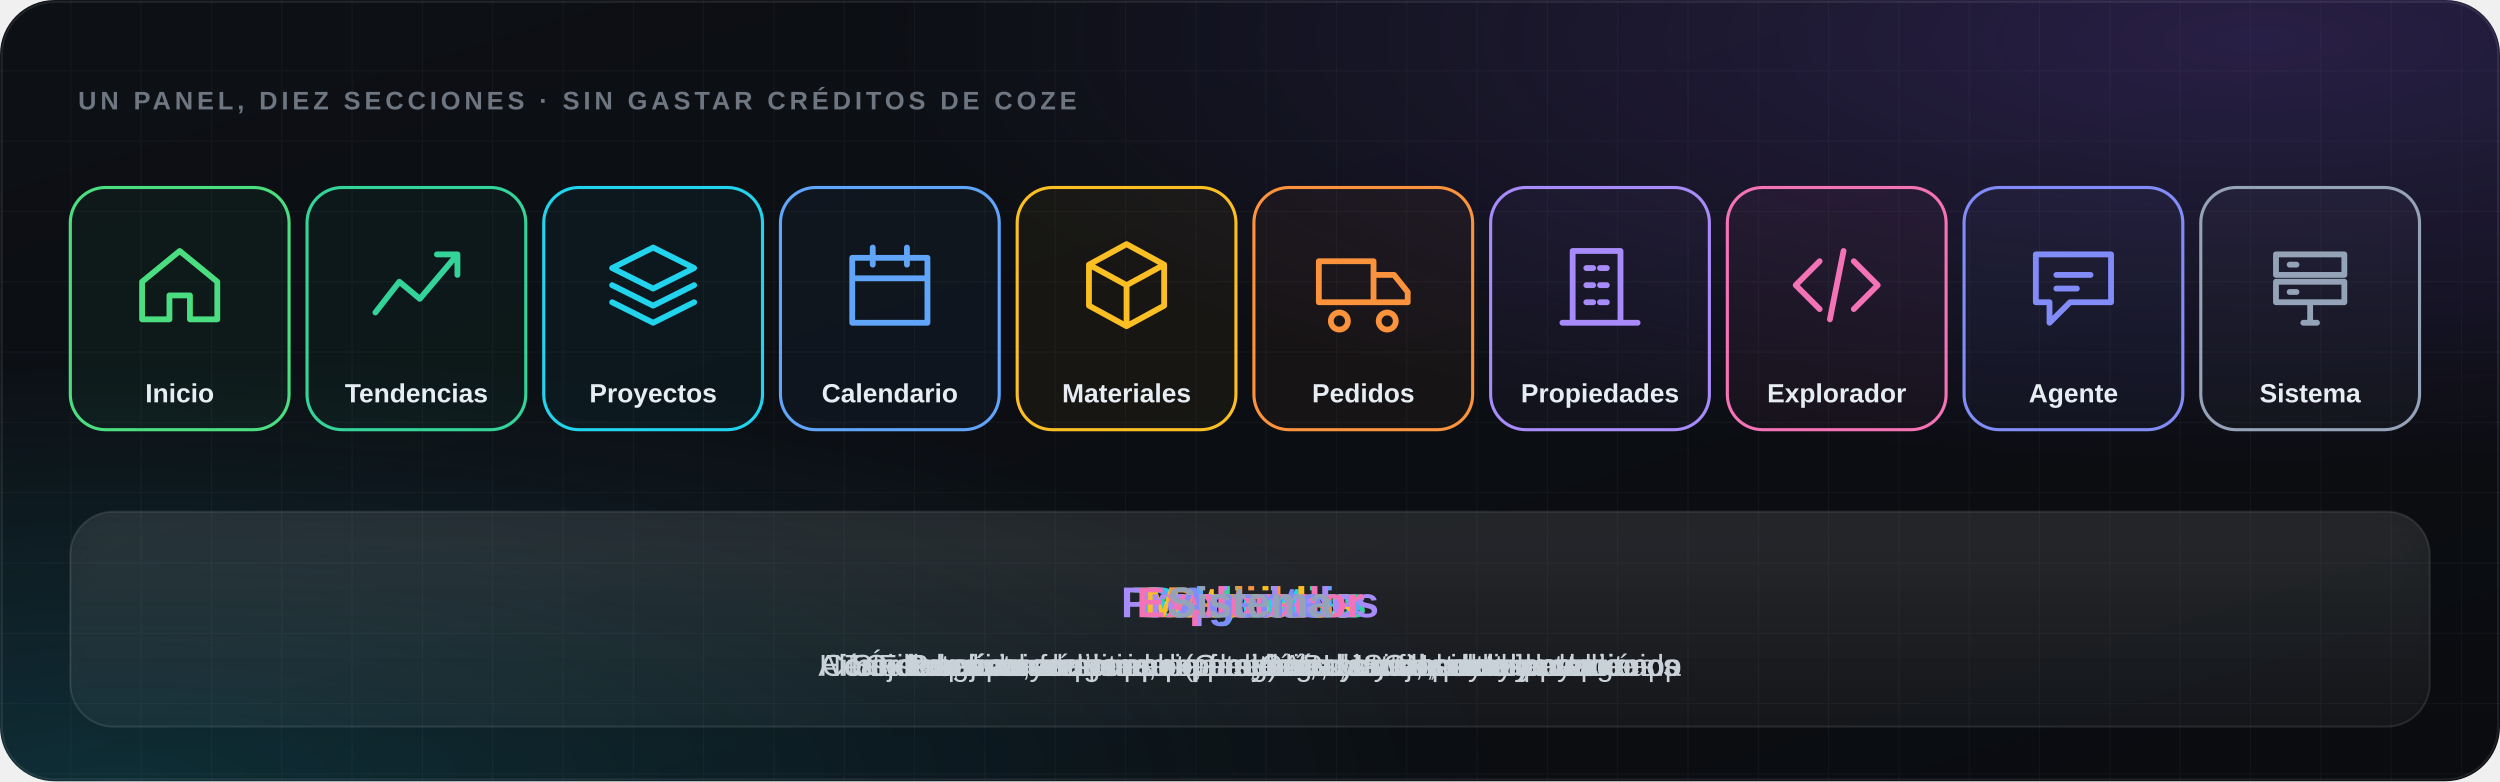
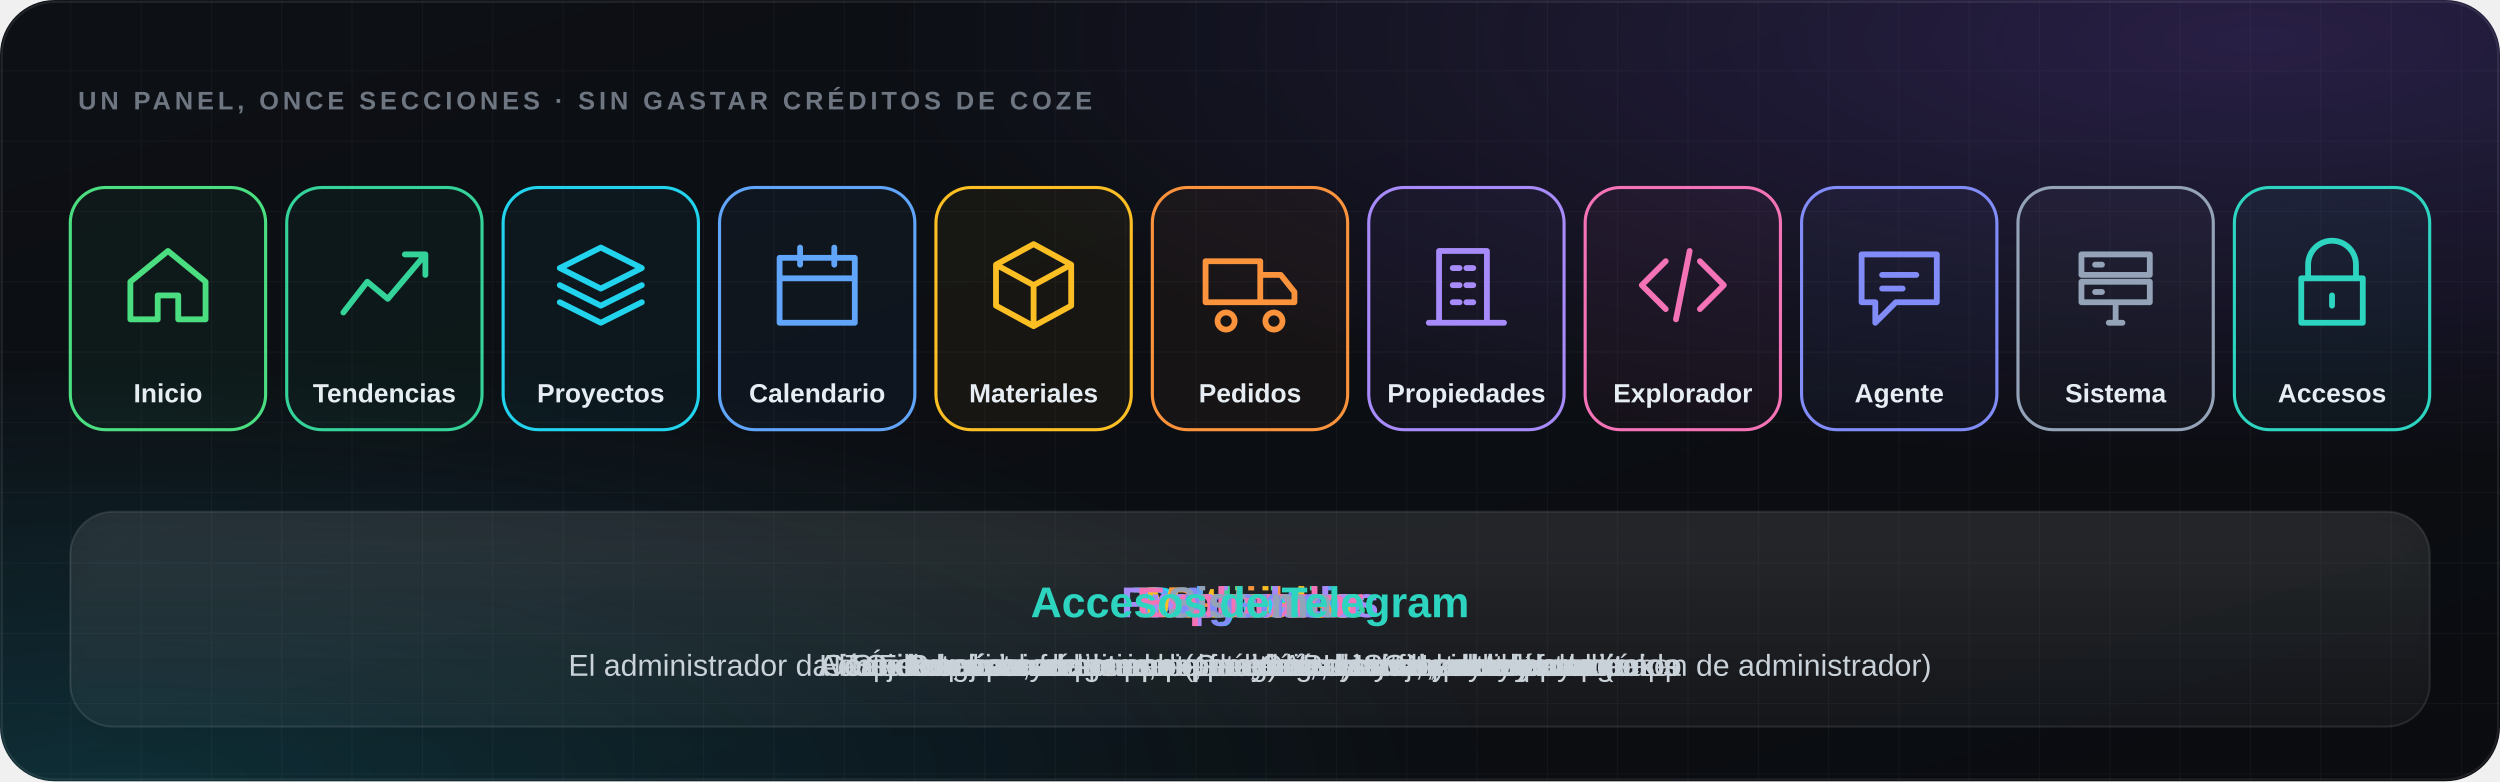
<svg xmlns="http://www.w3.org/2000/svg" width="1280" height="400" viewBox="0 0 1280 400" role="img" aria-labelledby="t d">
  <defs>
    <linearGradient id="bg" x1="0" y1="0" x2="1" y2="1">
      <stop offset="0" stop-color="#0d1015" />
      <stop offset="1" stop-color="#0a0c10" />
    </linearGradient>
    <radialGradient id="gV" cx="0.9" cy="0.05" r="0.55">
      <stop offset="0" stop-color="#8b5cf6" stop-opacity="0.22" />
      <stop offset="1" stop-color="#8b5cf6" stop-opacity="0" />
    </radialGradient>
    <radialGradient id="gC" cx="0.05" cy="1" r="0.55">
      <stop offset="0" stop-color="#22d3ee" stop-opacity="0.16" />
      <stop offset="1" stop-color="#22d3ee" stop-opacity="0" />
    </radialGradient>
    <linearGradient id="glass" x1="0" y1="0" x2="0" y2="1">
      <stop offset="0" stop-color="#ffffff" stop-opacity="0.09" />
      <stop offset="1" stop-color="#ffffff" stop-opacity="0.03" />
    </linearGradient>
    <linearGradient id="hub" x1="0" y1="0" x2="1" y2="1">
      <stop offset="0" stop-color="#86efac" />
      <stop offset="1" stop-color="#16a34a" />
    </linearGradient>
    <pattern id="grid" width="36" height="36" patternUnits="userSpaceOnUse">
      <path d="M36 0H0V36" fill="none" stroke="#ffffff" stroke-opacity="0.035" />
    </pattern>
    <filter id="sh" x="-20%" y="-20%" width="140%" height="150%">
      <feDropShadow dx="0" dy="8" stdDeviation="8" flood-color="#000" flood-opacity="0.5" />
    </filter>
    <filter id="dot" x="-200%" y="-200%" width="500%" height="500%">
      <feDropShadow dx="0" dy="0" stdDeviation="3" flood-color="#ffffff" flood-opacity="0.9" />
    </filter>
    <filter id="glow" x="-50%" y="-50%" width="200%" height="200%">
      <feDropShadow dx="0" dy="0" stdDeviation="9" flood-color="#4ade80" flood-opacity="0.5" />
    </filter>
    <marker id="arr" viewBox="0 0 10 10" refX="8" refY="5" markerWidth="7" markerHeight="7" orient="auto-start-reverse">
      <path d="M0 0 L10 5 L0 10 Z" fill="#9aa4b2" />
    </marker>
    <style>
-     @keyframes d0 { 0%, 0% { opacity: 0; transform: translateY(6px); } 3%, 9.8% { opacity: 1; transform: none; } 12.8%, 100% { opacity: 0; transform: none; } }
-     .d0 { animation: d0 13.5s ease-out infinite; }
-     @keyframes d1 { 0%, 10% { opacity: 0; transform: translateY(6px); } 13%, 19.8% { opacity: 1; transform: none; } 22.8%, 100% { opacity: 0; transform: none; } }
-     .d1 { animation: d1 13.5s ease-out infinite; }
-     @keyframes d2 { 0%, 20% { opacity: 0; transform: translateY(6px); } 23%, 29.8% { opacity: 1; transform: none; } 32.8%, 100% { opacity: 0; transform: none; } }
-     .d2 { animation: d2 13.5s ease-out infinite; }
-     @keyframes d3 { 0%, 30% { opacity: 0; transform: translateY(6px); } 33%, 39.8% { opacity: 1; transform: none; } 42.8%, 100% { opacity: 0; transform: none; } }
-     .d3 { animation: d3 13.5s ease-out infinite; }
-     @keyframes d4 { 0%, 40% { opacity: 0; transform: translateY(6px); } 43%, 49.8% { opacity: 1; transform: none; } 52.8%, 100% { opacity: 0; transform: none; } }
-     .d4 { animation: d4 13.5s ease-out infinite; }
-     @keyframes d5 { 0%, 50% { opacity: 0; transform: translateY(6px); } 53%, 59.8% { opacity: 1; transform: none; } 62.8%, 100% { opacity: 0; transform: none; } }
-     .d5 { animation: d5 13.5s ease-out infinite; }
-     @keyframes d6 { 0%, 60% { opacity: 0; transform: translateY(6px); } 63%, 69.8% { opacity: 1; transform: none; } 72.8%, 100% { opacity: 0; transform: none; } }
-     .d6 { animation: d6 13.5s ease-out infinite; }
-     @keyframes d7 { 0%, 70% { opacity: 0; transform: translateY(6px); } 73%, 79.8% { opacity: 1; transform: none; } 82.8%, 100% { opacity: 0; transform: none; } }
-     .d7 { animation: d7 13.5s ease-out infinite; }
-     @keyframes d8 { 0%, 80% { opacity: 0; transform: translateY(6px); } 83%, 89.8% { opacity: 1; transform: none; } 92.8%, 100% { opacity: 0; transform: none; } }
-     .d8 { animation: d8 13.5s ease-out infinite; }
-     @keyframes d9 { 0%, 90% { opacity: 0; transform: translateY(6px); } 93%, 99.8% { opacity: 1; transform: none; } 100%, 100% { opacity: 0; transform: none; } }
-     .d9 { animation: d9 13.5s ease-out infinite; }
-     .tile { animation: sel 13.5s ease-in-out infinite; }
-     .arriba { animation: arriba 13.5s ease-in-out infinite; transform-box: fill-box; transform-origin: center; }
-     @keyframes sel { 0% { stroke-opacity: 1; fill-opacity: 0.2; } 9% { stroke-opacity: 1; fill-opacity: 0.2; } 11%, 100% { stroke-opacity: 0.3; fill-opacity: 0.05; } }
-     @keyframes arriba { 0% { transform: translateY(-5px) scale(1.1); } 9% { transform: translateY(-5px) scale(1.1); } 11%, 100% { transform: none; } }
+     @keyframes d0 { 0%, 0% { opacity: 0; transform: translateY(6px); } 2.7%, 8.9% { opacity: 1; transform: none; } 11.6%, 100% { opacity: 0; transform: none; } }
+     .d0 { animation: d0 14.85s ease-out infinite; }
+     @keyframes d1 { 0%, 9.1% { opacity: 0; transform: translateY(6px); } 11.8%, 18% { opacity: 1; transform: none; } 20.7%, 100% { opacity: 0; transform: none; } }
+     .d1 { animation: d1 14.85s ease-out infinite; }
+     @keyframes d2 { 0%, 18.2% { opacity: 0; transform: translateY(6px); } 20.9%, 27.1% { opacity: 1; transform: none; } 29.8%, 100% { opacity: 0; transform: none; } }
+     .d2 { animation: d2 14.85s ease-out infinite; }
+     @keyframes d3 { 0%, 27.3% { opacity: 0; transform: translateY(6px); } 30%, 36.2% { opacity: 1; transform: none; } 38.9%, 100% { opacity: 0; transform: none; } }
+     .d3 { animation: d3 14.85s ease-out infinite; }
+     @keyframes d4 { 0%, 36.4% { opacity: 0; transform: translateY(6px); } 39.1%, 45.3% { opacity: 1; transform: none; } 48%, 100% { opacity: 0; transform: none; } }
+     .d4 { animation: d4 14.85s ease-out infinite; }
+     @keyframes d5 { 0%, 45.5% { opacity: 0; transform: translateY(6px); } 48.2%, 54.4% { opacity: 1; transform: none; } 57.1%, 100% { opacity: 0; transform: none; } }
+     .d5 { animation: d5 14.85s ease-out infinite; }
+     @keyframes d6 { 0%, 54.5% { opacity: 0; transform: translateY(6px); } 57.2%, 63.4% { opacity: 1; transform: none; } 66.1%, 100% { opacity: 0; transform: none; } }
+     .d6 { animation: d6 14.85s ease-out infinite; }
+     @keyframes d7 { 0%, 63.6% { opacity: 0; transform: translateY(6px); } 66.3%, 72.5% { opacity: 1; transform: none; } 75.2%, 100% { opacity: 0; transform: none; } }
+     .d7 { animation: d7 14.85s ease-out infinite; }
+     @keyframes d8 { 0%, 72.7% { opacity: 0; transform: translateY(6px); } 75.4%, 81.6% { opacity: 1; transform: none; } 84.3%, 100% { opacity: 0; transform: none; } }
+     .d8 { animation: d8 14.85s ease-out infinite; }
+     @keyframes d9 { 0%, 81.8% { opacity: 0; transform: translateY(6px); } 84.5%, 90.7% { opacity: 1; transform: none; } 93.4%, 100% { opacity: 0; transform: none; } }
+     .d9 { animation: d9 14.85s ease-out infinite; }
+     @keyframes d10 { 0%, 90.9% { opacity: 0; transform: translateY(6px); } 93.6%, 99.8% { opacity: 1; transform: none; } 100%, 100% { opacity: 0; transform: none; } }
+     .d10 { animation: d10 14.85s ease-out infinite; }
+     .tile { animation: sel 14.85s ease-in-out infinite; }
+     .arriba { animation: arriba 14.85s ease-in-out infinite; transform-box: fill-box; transform-origin: center; }
+     @keyframes sel { 0% { stroke-opacity: 1; fill-opacity: 0.2; } 8% { stroke-opacity: 1; fill-opacity: 0.2; } 10%, 100% { stroke-opacity: 0.3; fill-opacity: 0.05; } }
+     @keyframes arriba { 0% { transform: translateY(-5px) scale(1.1); } 8% { transform: translateY(-5px) scale(1.1); } 10%, 100% { transform: none; } }
    .t0 { animation-delay: 0s; }
    .t1 { animation-delay: 1.35s; }
    .t2 { animation-delay: 2.7s; }
    .t3 { animation-delay: 4.05s; }
    .t4 { animation-delay: 5.4s; }
    .t5 { animation-delay: 6.75s; }
    .t6 { animation-delay: 8.1s; }
    .t7 { animation-delay: 9.45s; }
    .t8 { animation-delay: 10.8s; }
    .t9 { animation-delay: 12.15s; }
+     .t10 { animation-delay: 13.5s; }
    @media (prefers-reduced-motion: reduce) { *, *::before, *::after { animation: none !important; } .anim { display: none; } }</style>
  </defs>
  <rect width="1280" height="400" rx="28" fill="url(#bg)" />
  <rect width="1280" height="400" rx="28" fill="url(#grid)" />
  <rect width="1280" height="400" rx="28" fill="url(#gV)" />
  <rect width="1280" height="400" rx="28" fill="url(#gC)" />
  <rect x="1" y="1" width="1278" height="398" rx="27" fill="none" stroke="#ffffff" stroke-opacity="0.08" />
  <g font-family="'Segoe UI','Helvetica Neue',Arial,sans-serif">
-     <text x="40" y="56" font-size="13" font-weight="700" letter-spacing="2" fill="#6e7681">UN PANEL, DIEZ SECCIONES · SIN GASTAR CRÉDITOS DE COZE</text>
+     <text x="40" y="56" font-size="13" font-weight="700" letter-spacing="2" fill="#6e7681">UN PANEL, ONCE SECCIONES · SIN GASTAR CRÉDITOS DE COZE</text>
    <g class="arriba t0">
-       <rect class="tile t0" x="36" y="96" width="112" height="124" rx="18" fill="#4ade80" fill-opacity="0.05" stroke="#4ade80" stroke-width="1.6" />
-       <g transform="translate(64 118) scale(1.75)" fill="none" stroke="#4ade80" stroke-width="1.7" stroke-linecap="round" stroke-linejoin="round">
+       <rect class="tile t0" x="36" y="96" width="100" height="124" rx="18" fill="#4ade80" fill-opacity="0.05" stroke="#4ade80" stroke-width="1.6" />
+       <g transform="translate(58 118) scale(1.75)" fill="none" stroke="#4ade80" stroke-width="1.7" stroke-linecap="round" stroke-linejoin="round">
        <path d="M5 15 L16 6 L27 15 V26 H19 V19 H13 V26 H5 Z" />
      </g>
-       <text x="92" y="206" text-anchor="middle" font-size="13.5" font-weight="700" fill="#e6edf3">Inicio</text>
+       <text x="86" y="206" text-anchor="middle" font-size="13.5" font-weight="700" fill="#e6edf3">Inicio</text>
    </g>
    <g class="arriba t1">
-       <rect class="tile t1" x="157.2" y="96" width="112" height="124" rx="18" fill="#34d399" fill-opacity="0.05" stroke="#34d399" stroke-width="1.6" />
-       <g transform="translate(185.2 118) scale(1.75)" fill="none" stroke="#34d399" stroke-width="1.7" stroke-linecap="round" stroke-linejoin="round">
+       <rect class="tile t1" x="146.8" y="96" width="100" height="124" rx="18" fill="#34d399" fill-opacity="0.05" stroke="#34d399" stroke-width="1.6" />
+       <g transform="translate(168.8 118) scale(1.75)" fill="none" stroke="#34d399" stroke-width="1.7" stroke-linecap="round" stroke-linejoin="round">
        <path d="M4 24 L11 15 L17 20 L28 7 M22 7 H28 V13" />
      </g>
-       <text x="213.2" y="206" text-anchor="middle" font-size="13.5" font-weight="700" fill="#e6edf3">Tendencias</text>
+       <text x="196.8" y="206" text-anchor="middle" font-size="13.5" font-weight="700" fill="#e6edf3">Tendencias</text>
    </g>
    <g class="arriba t2">
-       <rect class="tile t2" x="278.4" y="96" width="112" height="124" rx="18" fill="#22d3ee" fill-opacity="0.05" stroke="#22d3ee" stroke-width="1.6" />
-       <g transform="translate(306.4 118) scale(1.75)" fill="none" stroke="#22d3ee" stroke-width="1.7" stroke-linecap="round" stroke-linejoin="round">
+       <rect class="tile t2" x="257.6" y="96" width="100" height="124" rx="18" fill="#22d3ee" fill-opacity="0.05" stroke="#22d3ee" stroke-width="1.6" />
+       <g transform="translate(279.6 118) scale(1.75)" fill="none" stroke="#22d3ee" stroke-width="1.7" stroke-linecap="round" stroke-linejoin="round">
        <path d="M16 5 L28 11 L16 17 L4 11 Z M4 16 L16 22 L28 16 M4 21 L16 27 L28 21" />
      </g>
-       <text x="334.4" y="206" text-anchor="middle" font-size="13.5" font-weight="700" fill="#e6edf3">Proyectos</text>
+       <text x="307.6" y="206" text-anchor="middle" font-size="13.5" font-weight="700" fill="#e6edf3">Proyectos</text>
    </g>
    <g class="arriba t3">
-       <rect class="tile t3" x="399.6" y="96" width="112" height="124" rx="18" fill="#60a5fa" fill-opacity="0.05" stroke="#60a5fa" stroke-width="1.6" />
-       <g transform="translate(427.6 118) scale(1.75)" fill="none" stroke="#60a5fa" stroke-width="1.7" stroke-linecap="round" stroke-linejoin="round">
+       <rect class="tile t3" x="368.4" y="96" width="100" height="124" rx="18" fill="#60a5fa" fill-opacity="0.05" stroke="#60a5fa" stroke-width="1.6" />
+       <g transform="translate(390.4 118) scale(1.75)" fill="none" stroke="#60a5fa" stroke-width="1.7" stroke-linecap="round" stroke-linejoin="round">
        <path d="M5 8 H27 V27 H5 Z M5 14 H27 M11 5 V10 M21 5 V10" />
      </g>
-       <text x="455.6" y="206" text-anchor="middle" font-size="13.5" font-weight="700" fill="#e6edf3">Calendario</text>
+       <text x="418.4" y="206" text-anchor="middle" font-size="13.5" font-weight="700" fill="#e6edf3">Calendario</text>
    </g>
    <g class="arriba t4">
-       <rect class="tile t4" x="520.8" y="96" width="112" height="124" rx="18" fill="#fbbf24" fill-opacity="0.05" stroke="#fbbf24" stroke-width="1.6" />
-       <g transform="translate(548.8 118) scale(1.75)" fill="none" stroke="#fbbf24" stroke-width="1.7" stroke-linecap="round" stroke-linejoin="round">
+       <rect class="tile t4" x="479.2" y="96" width="100" height="124" rx="18" fill="#fbbf24" fill-opacity="0.05" stroke="#fbbf24" stroke-width="1.6" />
+       <g transform="translate(501.2 118) scale(1.75)" fill="none" stroke="#fbbf24" stroke-width="1.7" stroke-linecap="round" stroke-linejoin="round">
        <path d="M16 4 L27 10 V22 L16 28 L5 22 V10 Z M5 10 L16 16 L27 10 M16 16 V28" />
      </g>
-       <text x="576.8" y="206" text-anchor="middle" font-size="13.5" font-weight="700" fill="#e6edf3">Materiales</text>
+       <text x="529.2" y="206" text-anchor="middle" font-size="13.5" font-weight="700" fill="#e6edf3">Materiales</text>
    </g>
    <g class="arriba t5">
-       <rect class="tile t5" x="642" y="96" width="112" height="124" rx="18" fill="#fb923c" fill-opacity="0.05" stroke="#fb923c" stroke-width="1.6" />
-       <g transform="translate(670 118) scale(1.75)" fill="none" stroke="#fb923c" stroke-width="1.7" stroke-linecap="round" stroke-linejoin="round">
+       <rect class="tile t5" x="590" y="96" width="100" height="124" rx="18" fill="#fb923c" fill-opacity="0.05" stroke="#fb923c" stroke-width="1.6" />
+       <g transform="translate(612 118) scale(1.75)" fill="none" stroke="#fb923c" stroke-width="1.7" stroke-linecap="round" stroke-linejoin="round">
        <path d="M3 9 H19 V21 H3 Z M19 13 H25 L29 18 V21 H19 M9 24 a2.5 2.5 0 1 0 0.01 0 M23 24 a2.5 2.5 0 1 0 0.01 0" />
      </g>
-       <text x="698" y="206" text-anchor="middle" font-size="13.5" font-weight="700" fill="#e6edf3">Pedidos</text>
+       <text x="640" y="206" text-anchor="middle" font-size="13.5" font-weight="700" fill="#e6edf3">Pedidos</text>
    </g>
    <g class="arriba t6">
-       <rect class="tile t6" x="763.2" y="96" width="112" height="124" rx="18" fill="#a78bfa" fill-opacity="0.05" stroke="#a78bfa" stroke-width="1.6" />
-       <g transform="translate(791.2 118) scale(1.75)" fill="none" stroke="#a78bfa" stroke-width="1.7" stroke-linecap="round" stroke-linejoin="round">
+       <rect class="tile t6" x="700.8" y="96" width="100" height="124" rx="18" fill="#a78bfa" fill-opacity="0.05" stroke="#a78bfa" stroke-width="1.6" />
+       <g transform="translate(722.8 118) scale(1.75)" fill="none" stroke="#a78bfa" stroke-width="1.7" stroke-linecap="round" stroke-linejoin="round">
        <path d="M8 27 V6 H22 V27 M5 27 H27 M12 11 H14 M16 11 H18 M12 16 H14 M16 16 H18 M12 21 H14 M16 21 H18" />
      </g>
-       <text x="819.2" y="206" text-anchor="middle" font-size="13.5" font-weight="700" fill="#e6edf3">Propiedades</text>
+       <text x="750.8" y="206" text-anchor="middle" font-size="13.5" font-weight="700" fill="#e6edf3">Propiedades</text>
    </g>
    <g class="arriba t7">
-       <rect class="tile t7" x="884.4" y="96" width="112" height="124" rx="18" fill="#f472b6" fill-opacity="0.05" stroke="#f472b6" stroke-width="1.6" />
-       <g transform="translate(912.4 118) scale(1.75)" fill="none" stroke="#f472b6" stroke-width="1.7" stroke-linecap="round" stroke-linejoin="round">
+       <rect class="tile t7" x="811.6" y="96" width="100" height="124" rx="18" fill="#f472b6" fill-opacity="0.05" stroke="#f472b6" stroke-width="1.6" />
+       <g transform="translate(833.6 118) scale(1.75)" fill="none" stroke="#f472b6" stroke-width="1.7" stroke-linecap="round" stroke-linejoin="round">
        <path d="M11 9 L4 16 L11 23 M21 9 L28 16 L21 23 M18 6 L14 26" />
      </g>
-       <text x="940.4" y="206" text-anchor="middle" font-size="13.5" font-weight="700" fill="#e6edf3">Explorador</text>
+       <text x="861.6" y="206" text-anchor="middle" font-size="13.5" font-weight="700" fill="#e6edf3">Explorador</text>
    </g>
    <g class="arriba t8">
-       <rect class="tile t8" x="1005.6" y="96" width="112" height="124" rx="18" fill="#818cf8" fill-opacity="0.05" stroke="#818cf8" stroke-width="1.6" />
-       <g transform="translate(1033.6 118) scale(1.75)" fill="none" stroke="#818cf8" stroke-width="1.7" stroke-linecap="round" stroke-linejoin="round">
+       <rect class="tile t8" x="922.4" y="96" width="100" height="124" rx="18" fill="#818cf8" fill-opacity="0.05" stroke="#818cf8" stroke-width="1.6" />
+       <g transform="translate(944.4 118) scale(1.75)" fill="none" stroke="#818cf8" stroke-width="1.7" stroke-linecap="round" stroke-linejoin="round">
        <path d="M5 7 H27 V21 H15 L9 27 V21 H5 Z M11 13 H21 M11 17 H17" />
      </g>
-       <text x="1061.6" y="206" text-anchor="middle" font-size="13.5" font-weight="700" fill="#e6edf3">Agente</text>
+       <text x="972.4" y="206" text-anchor="middle" font-size="13.5" font-weight="700" fill="#e6edf3">Agente</text>
    </g>
    <g class="arriba t9">
-       <rect class="tile t9" x="1126.8" y="96" width="112" height="124" rx="18" fill="#94a3b8" fill-opacity="0.05" stroke="#94a3b8" stroke-width="1.6" />
-       <g transform="translate(1154.8 118) scale(1.75)" fill="none" stroke="#94a3b8" stroke-width="1.7" stroke-linecap="round" stroke-linejoin="round">
+       <rect class="tile t9" x="1033.2" y="96" width="100" height="124" rx="18" fill="#94a3b8" fill-opacity="0.05" stroke="#94a3b8" stroke-width="1.6" />
+       <g transform="translate(1055.2 118) scale(1.75)" fill="none" stroke="#94a3b8" stroke-width="1.7" stroke-linecap="round" stroke-linejoin="round">
        <path d="M6 7 H26 V13 H6 Z M6 15 H26 V21 H6 Z M10 10 H12 M10 18 H12 M18 27 H14 M16 21 V27" />
      </g>
-       <text x="1182.8" y="206" text-anchor="middle" font-size="13.5" font-weight="700" fill="#e6edf3">Sistema</text>
+       <text x="1083.2" y="206" text-anchor="middle" font-size="13.5" font-weight="700" fill="#e6edf3">Sistema</text>
+     </g>
+     <g class="arriba t10">
+       <rect class="tile t10" x="1144" y="96" width="100" height="124" rx="18" fill="#2dd4bf" fill-opacity="0.05" stroke="#2dd4bf" stroke-width="1.6" />
+       <g transform="translate(1166 118) scale(1.75)" fill="none" stroke="#2dd4bf" stroke-width="1.7" stroke-linecap="round" stroke-linejoin="round">
+         <path d="M9 14 V10 A7 7 0 0 1 23 10 V14 M7 14 H25 V27 H7 Z M16 19 V22" />
+       </g>
+       <text x="1194" y="206" text-anchor="middle" font-size="13.5" font-weight="700" fill="#e6edf3">Accesos</text>
    </g>
    <g filter="url(#sh)">
      <rect x="36" y="262" width="1208" height="110" rx="22" fill="url(#glass)" stroke="#ffffff" stroke-opacity="0.1" />
    </g>
    <g class="d0">
      <text x="640" y="316" text-anchor="middle" font-size="22" font-weight="800" fill="#4ade80">Inicio</text>
      <text x="640" y="346" text-anchor="middle" font-size="15.5" fill="#c9d1d9">Alertas «qué mirar primero», indicadores y frescura de cada app</text>
    </g>
    <g class="d1">
      <text x="640" y="316" text-anchor="middle" font-size="22" font-weight="800" fill="#34d399">Tendencias</text>
      <text x="640" y="346" text-anchor="middle" font-size="15.5" fill="#c9d1d9">Cómo cambian en el tiempo proyectos, stock, pedidos y precios</text>
    </g>
    <g class="d2">
      <text x="640" y="316" text-anchor="middle" font-size="22" font-weight="800" fill="#22d3ee">Proyectos</text>
      <text x="640" y="346" text-anchor="middle" font-size="15.5" fill="#c9d1d9">Tarjetas, línea de tiempo (Gantt) o tabla, con detalle de hitos</text>
    </g>
    <g class="d3">
      <text x="640" y="316" text-anchor="middle" font-size="22" font-weight="800" fill="#60a5fa">Calendario</text>
      <text x="640" y="346" text-anchor="middle" font-size="15.5" fill="#c9d1d9">Hitos de los proyectos en una cuadrícula mensual y una agenda</text>
    </g>
    <g class="d4">
      <text x="640" y="316" text-anchor="middle" font-size="22" font-weight="800" fill="#fbbf24">Materiales</text>
      <text x="640" y="346" text-anchor="middle" font-size="15.5" fill="#c9d1d9">Stock bajo el mínimo por categoría, con tabla y exportación</text>
    </g>
    <g class="d5">
      <text x="640" y="316" text-anchor="middle" font-size="22" font-weight="800" fill="#fb923c">Pedidos</text>
      <text x="640" y="346" text-anchor="middle" font-size="15.5" fill="#c9d1d9">Órdenes de compra abiertas, llegadas vencidas y avance</text>
    </g>
    <g class="d6">
      <text x="640" y="316" text-anchor="middle" font-size="22" font-weight="800" fill="#a78bfa">Propiedades</text>
      <text x="640" y="346" text-anchor="middle" font-size="15.5" fill="#c9d1d9">Filtros avanzados por operación, distrito, portal y precio</text>
    </g>
    <g class="d7">
      <text x="640" y="316" text-anchor="middle" font-size="22" font-weight="800" fill="#f472b6">Explorador</text>
      <text x="640" y="346" text-anchor="middle" font-size="15.5" fill="#c9d1d9">Prueba cada consulta de la API: JSON, tabla y curl</text>
    </g>
    <g class="d8">
      <text x="640" y="316" text-anchor="middle" font-size="22" font-weight="800" fill="#818cf8">Agente</text>
      <text x="640" y="346" text-anchor="middle" font-size="15.5" fill="#c9d1d9">Preguntas sugeridas para Coze y sus herramientas</text>
    </g>
    <g class="d9">
      <text x="640" y="316" text-anchor="middle" font-size="22" font-weight="800" fill="#94a3b8">Sistema</text>
      <text x="640" y="346" text-anchor="middle" font-size="15.5" fill="#c9d1d9">Latencia, frescura, preferencias y atajos de teclado</text>
    </g>
+     <g class="d10">
+       <text x="640" y="316" text-anchor="middle" font-size="22" font-weight="800" fill="#2dd4bf">Accesos de Telegram</text>
+       <text x="640" y="346" text-anchor="middle" font-size="15.5" fill="#c9d1d9">El administrador da o quita acceso al bot con el número de chat y el teléfono (token de administrador)</text>
+     </g>
  </g>
</svg>
